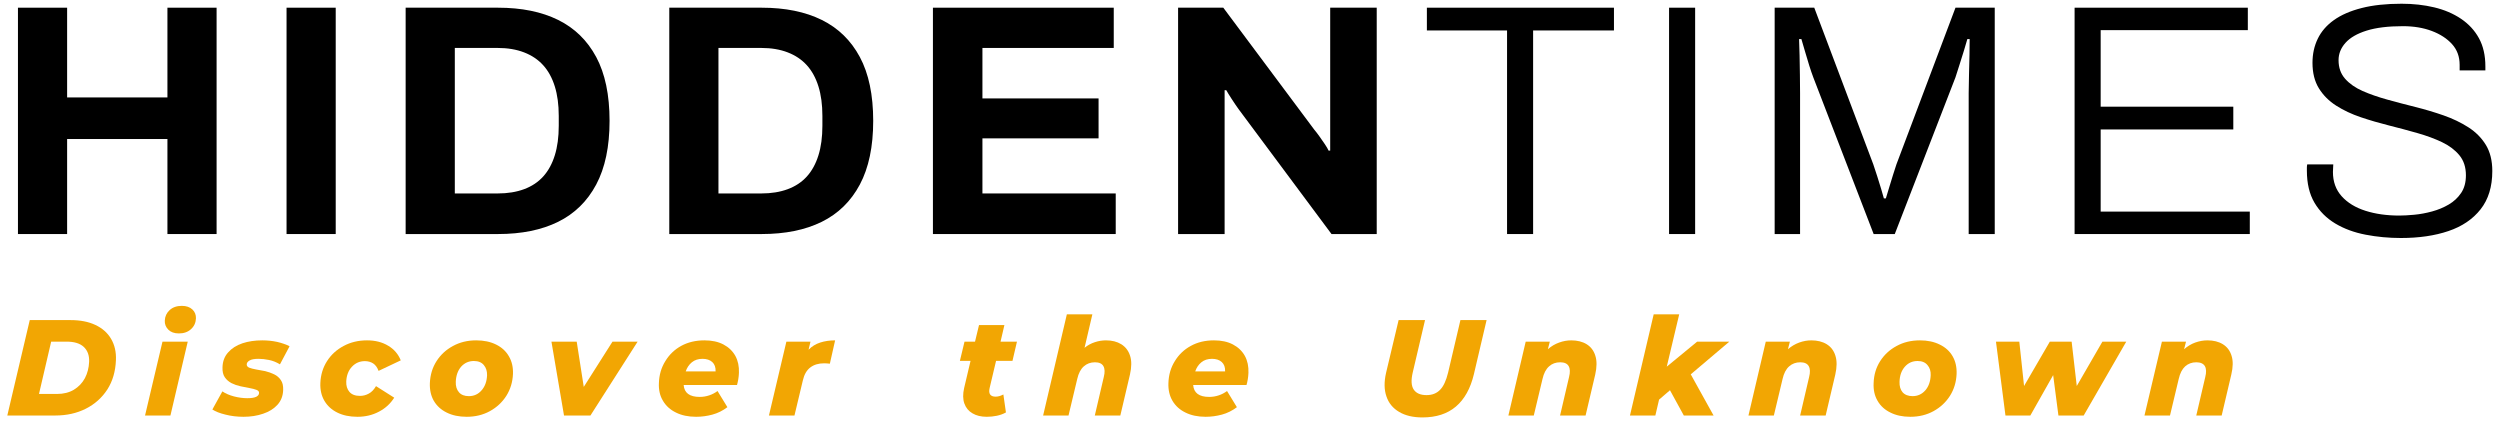
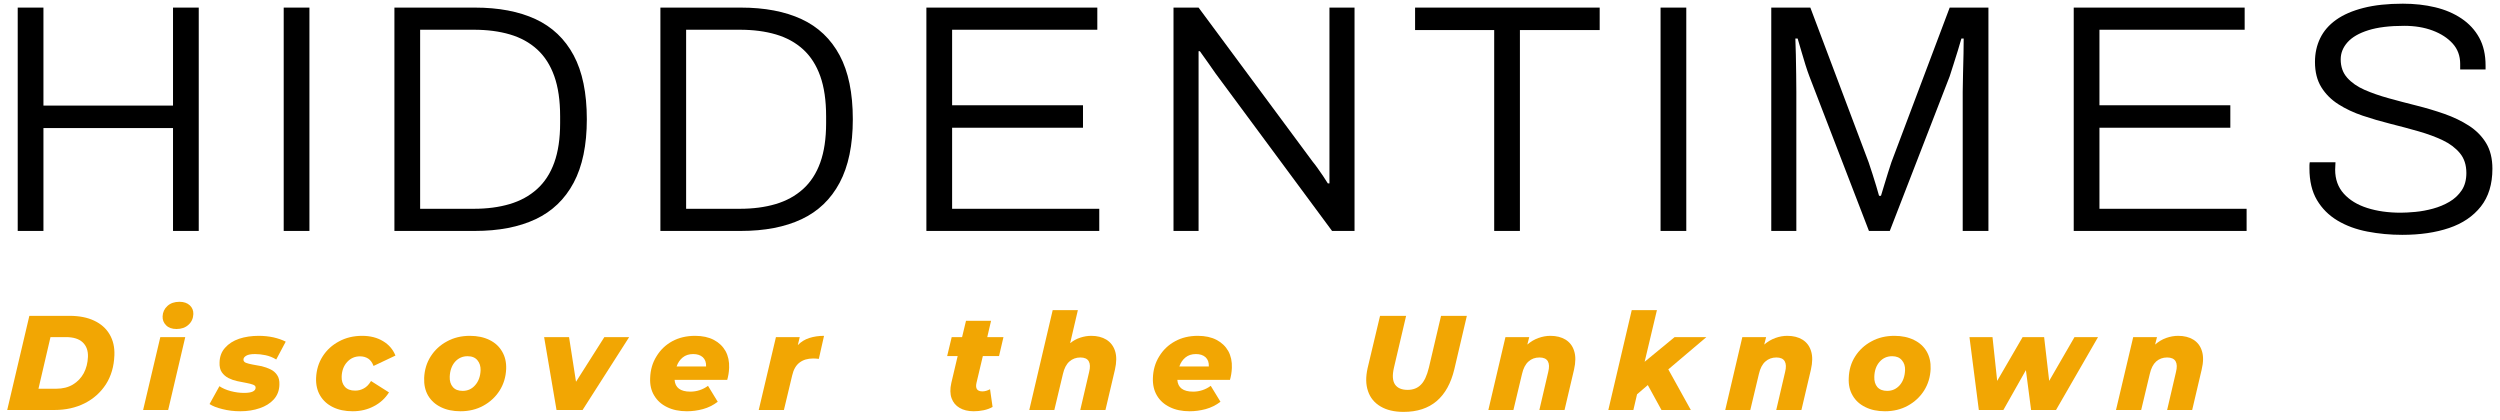
- <svg xmlns="http://www.w3.org/2000/svg" viewBox="512.5 89.5 1949.43 331.5" role="img" aria-label="HiddenTimes" class="ht-logo" part="svg">
+ <svg xmlns="http://www.w3.org/2000/svg" viewBox="512.5 89.5 1975.66 331.5" role="img" aria-label="HiddenTimes" class="ht-logo" part="svg">
  <g class="ht-wordmark" part="wordmark" fill="#000000">
-     <path class="ht-letter" part="letter" style="--i:0" d="M564.84 272L526.5 272L526.5 95.5L564.84 95.5L564.84 165.48L643.06 165.48L643.06 95.5L681.39 95.5L681.39 272L643.06 272L643.06 197.9L564.84 197.9L564.84 272Z" />
-     <path class="ht-letter" part="letter" style="--i:1" d="M774.28 272L735.94 272L735.94 95.5L774.28 95.5L774.28 272Z" />
-     <path class="ht-letter" part="letter" style="--i:2" d="M900.85 272L828.81 272L828.81 95.5L900.85 95.5Q928.38 95.5 947.68 105.02Q966.98 114.54 977.4 133.96Q987.82 153.39 987.82 183.75L987.82 183.75Q987.82 213.85 977.4 233.41Q966.98 252.96 947.68 262.48Q928.38 272 900.85 272L900.85 272ZM867.15 126.89L867.15 240.35L900.6 240.35Q912.18 240.35 921.18 237.01Q930.19 233.66 936.1 227.1Q942.02 220.54 945.11 210.64Q948.2 200.73 948.2 187.61L948.2 187.61L948.2 179.89Q948.2 166.77 945.11 156.86Q942.02 146.96 936.1 140.4Q930.19 133.84 921.18 130.36Q912.18 126.89 900.6 126.89L900.6 126.89L867.15 126.89Z" />
-     <path class="ht-letter" part="letter" style="--i:3" d="M1106.43 272L1034.39 272L1034.39 95.5L1106.43 95.5Q1133.96 95.5 1153.26 105.02Q1172.56 114.54 1182.98 133.96Q1193.4 153.39 1193.4 183.75L1193.4 183.75Q1193.4 213.85 1182.98 233.41Q1172.56 252.96 1153.26 262.48Q1133.96 272 1106.43 272L1106.43 272ZM1072.73 126.89L1072.73 240.35L1106.18 240.35Q1117.76 240.35 1126.76 237.01Q1135.77 233.66 1141.68 227.1Q1147.6 220.54 1150.69 210.64Q1153.78 200.73 1153.78 187.61L1153.78 187.61L1153.78 179.89Q1153.78 166.77 1150.69 156.86Q1147.6 146.96 1141.68 140.4Q1135.77 133.84 1126.76 130.36Q1117.76 126.89 1106.18 126.89L1106.18 126.89L1072.73 126.89Z" />
-     <path class="ht-letter" part="letter" style="--i:4" d="M1382.51 272L1239.97 272L1239.97 95.5L1380.97 95.5L1380.97 126.89L1278.57 126.89L1278.57 166.25L1369.13 166.25L1369.13 197.39L1278.57 197.39L1278.57 240.35L1382.51 240.35L1382.51 272Z" />
-     <path class="ht-letter" part="letter" style="--i:5" d="M1467.42 272L1431.14 272L1431.14 95.5L1466.39 95.5L1537.4 190.7Q1538.95 192.5 1541.26 195.71Q1543.58 198.93 1545.64 202.02Q1547.7 205.1 1548.47 206.91L1548.47 206.91L1549.75 206.91Q1549.75 202.53 1549.75 198.29Q1549.75 194.04 1549.75 190.7L1549.75 190.7L1549.75 95.5L1586.03 95.5L1586.03 272L1550.78 272L1478.23 174.49Q1475.65 170.89 1472.82 166.51Q1469.99 162.14 1468.71 159.82L1468.71 159.82L1467.42 159.82Q1467.42 163.68 1467.42 167.41Q1467.42 171.14 1467.42 174.49L1467.42 174.49L1467.42 272Z" />
-     <path class="ht-letter" part="letter" style="--i:6" d="M1707.98 272L1687.66 272L1687.66 113.25L1625.14 113.25L1625.14 95.5L1771.02 95.5L1771.02 113.25L1707.98 113.25L1707.98 272Z" />
-     <path class="ht-letter" part="letter" style="--i:7" d="M1834.32 272L1813.99 272L1813.99 95.5L1834.32 95.5L1834.32 272Z" />
-     <path class="ht-letter" part="letter" style="--i:8" d="M1916.14 272L1896.33 272L1896.33 95.5L1927.21 95.5L1973.26 217.71Q1974.81 222.09 1976.35 227.1Q1977.89 232.12 1979.31 236.62Q1980.72 241.13 1981.5 244.21L1981.5 244.21L1983.04 244.21Q1984.07 240.61 1985.61 235.72Q1987.16 230.83 1988.57 226.07Q1989.99 221.31 1991.27 217.71L1991.27 217.71L2037.33 95.5L2067.94 95.5L2067.94 272L2047.62 272L2047.62 162.14Q2047.62 155.71 2047.88 147.6Q2048.13 139.5 2048.26 131.78Q2048.39 124.06 2048.39 119.94L2048.39 119.94L2046.59 119.94Q2045.56 123.8 2043.89 129.08Q2042.22 134.35 2040.54 139.75Q2038.87 145.16 2037.33 149.79L2037.33 149.79L1989.99 272L1973.52 272L1926.44 149.79Q1924.89 145.67 1923.35 140.78Q1921.8 135.89 1920.26 130.49Q1918.72 125.09 1917.17 119.94L1917.17 119.94L1915.37 119.94Q1915.63 125.09 1915.76 132.81Q1915.89 140.53 1916.02 148.24Q1916.14 155.96 1916.14 162.14L1916.14 162.14L1916.14 272Z" />
-     <path class="ht-letter" part="letter" style="--i:9" d="M2266.83 272L2130.21 272L2130.21 95.5L2265.29 95.5L2265.29 113L2150.54 113L2150.54 172.69L2253.97 172.69L2253.97 190.44L2150.54 190.44L2150.54 254.5L2266.83 254.5L2266.83 272Z" />
-     <path class="ht-letter" part="letter" style="--i:10" d="M2384.67 275.09L2384.67 275.09Q2370.51 275.09 2357.14 272.51Q2343.76 269.94 2333.46 263.77Q2323.17 257.59 2317.26 247.56Q2311.34 237.52 2311.34 222.6L2311.34 222.6Q2311.34 221.31 2311.34 220.16Q2311.34 219 2311.6 217.71L2311.6 217.71L2331.92 217.71Q2331.92 218.74 2331.79 220.54Q2331.66 222.34 2331.66 223.63L2331.66 223.63Q2331.66 234.95 2338.48 242.54Q2345.3 250.13 2357.01 253.86Q2368.71 257.59 2383.38 257.59L2383.38 257.59Q2388.27 257.59 2395.09 256.95Q2401.9 256.31 2408.98 254.38Q2416.05 252.45 2421.97 248.97Q2427.89 245.5 2431.62 239.97Q2435.35 234.44 2435.35 226.2L2435.35 226.2Q2435.35 216.68 2430.21 210.51Q2425.06 204.33 2416.7 200.35Q2408.34 196.36 2397.53 193.27Q2386.72 190.18 2375.4 187.35Q2364.08 184.52 2353.4 180.92Q2342.73 177.32 2334.24 171.91Q2325.75 166.51 2320.73 158.41Q2315.71 150.3 2315.71 138.47L2315.71 138.47Q2315.71 128.18 2319.83 119.69Q2323.95 111.19 2332.44 105.15Q2340.93 99.1 2354.05 95.76Q2367.17 92.41 2385.18 92.41L2385.18 92.41Q2398.82 92.41 2410.65 95.24Q2422.49 98.07 2431.49 104.12Q2440.5 110.17 2445.51 119.3Q2450.53 128.43 2450.53 141.3L2450.53 141.3L2450.53 144.38L2430.46 144.38L2430.46 140.01Q2430.46 130.49 2424.55 123.93Q2418.63 117.37 2408.72 113.64Q2398.82 109.91 2386.21 109.91L2386.21 109.91Q2368.97 109.91 2357.91 113.38Q2346.84 116.85 2341.44 122.9Q2336.04 128.95 2336.04 136.41L2336.04 136.41Q2336.04 145.16 2341.18 150.95Q2346.33 156.73 2354.82 160.47Q2363.31 164.2 2373.99 167.15Q2384.67 170.11 2395.99 172.94Q2407.31 175.77 2417.98 179.5Q2428.66 183.24 2437.28 188.77Q2445.9 194.3 2450.92 202.53Q2455.93 210.77 2455.93 222.86L2455.93 222.86Q2455.93 241.13 2446.8 252.7Q2437.67 264.28 2421.71 269.68Q2405.76 275.09 2384.67 275.09Z" />
+     <path class="ht-letter" part="letter" style="--i:0" d="M546.83 272L526.5 272L526.5 95.5L546.83 95.5L546.83 172.94L649.23 172.94L649.23 95.5L669.56 95.5L669.56 272L649.23 272L649.23 190.7L546.83 190.7L546.83 272Z" />
+     <path class="ht-letter" part="letter" style="--i:1" d="M757.03 272L736.7 272L736.7 95.5L757.03 95.5L757.03 272Z" />
+     <path class="ht-letter" part="letter" style="--i:2" d="M887.74 272L824.19 272L824.19 95.5L887.74 95.5Q916.05 95.5 935.73 104.63Q955.41 113.77 965.83 133.19Q976.25 152.62 976.25 183.75L976.25 183.75Q976.25 214.37 965.83 233.92Q955.41 253.48 935.73 262.74Q916.05 272 887.74 272L887.74 272ZM844.52 113L844.52 254.5L886.97 254.5Q902.67 254.5 915.27 250.77Q927.88 247.04 936.89 238.94Q945.89 230.83 950.52 217.97Q955.15 205.1 955.15 186.84L955.15 186.84L955.15 181.43Q955.15 162.65 950.52 149.66Q945.89 136.67 937.01 128.56Q928.14 120.46 915.53 116.73Q902.92 113 886.97 113L886.97 113L844.52 113Z" />
+     <path class="ht-letter" part="letter" style="--i:3" d="M1097.94 272L1034.39 272L1034.39 95.5L1097.94 95.5Q1126.25 95.5 1145.93 104.63Q1165.61 113.77 1176.03 133.19Q1186.45 152.62 1186.45 183.75L1186.45 183.75Q1186.45 214.37 1176.03 233.92Q1165.61 253.48 1145.93 262.74Q1126.25 272 1097.94 272L1097.94 272ZM1054.72 113L1054.72 254.5L1097.17 254.5Q1112.87 254.5 1125.47 250.77Q1138.08 247.04 1147.09 238.94Q1156.09 230.83 1160.72 217.97Q1165.35 205.1 1165.35 186.84L1165.35 186.84L1165.35 181.43Q1165.35 162.65 1160.72 149.66Q1156.09 136.67 1147.21 128.56Q1138.34 120.46 1125.73 116.73Q1113.12 113 1097.17 113L1097.17 113L1054.72 113Z" />
+     <path class="ht-letter" part="letter" style="--i:4" d="M1381.21 272L1244.59 272L1244.59 95.5L1379.67 95.5L1379.67 113L1264.92 113L1264.92 172.69L1368.35 172.69L1368.35 190.44L1264.92 190.44L1264.92 254.5L1381.21 254.5L1381.21 272Z" />
+     <path class="ht-letter" part="letter" style="--i:5" d="M1459.69 272L1439.88 272L1439.88 95.5L1459.69 95.5L1550 217.45Q1551.55 219.26 1553.73 222.34Q1555.92 225.43 1558.11 228.65Q1560.29 231.86 1561.84 234.44L1561.84 234.44L1563.12 234.44Q1563.12 230.06 1563.12 225.82Q1563.12 221.57 1563.12 217.45L1563.12 217.45L1563.12 95.5L1582.94 95.5L1582.94 272L1565.18 272L1473.07 147.47Q1471.27 144.9 1467.41 139.37Q1463.55 133.84 1460.72 129.98L1460.72 129.98L1459.69 129.98Q1459.69 134.35 1459.69 138.6Q1459.69 142.84 1459.69 147.47L1459.69 147.47L1459.69 272Z" />
+     <path class="ht-letter" part="letter" style="--i:6" d="M1713.63 272L1693.31 272L1693.31 113.25L1630.79 113.25L1630.79 95.5L1776.67 95.5L1776.67 113.25L1713.63 113.25L1713.63 272Z" />
+     <path class="ht-letter" part="letter" style="--i:7" d="M1845.11 272L1824.78 272L1824.78 95.5L1845.11 95.5L1845.11 272Z" />
+     <path class="ht-letter" part="letter" style="--i:8" d="M1932.08 272L1912.27 272L1912.27 95.5L1943.15 95.5L1989.2 217.71Q1990.75 222.09 1992.29 227.1Q1993.83 232.12 1995.25 236.62Q1996.66 241.13 1997.44 244.21L1997.44 244.21L1998.98 244.21Q2000.01 240.61 2001.55 235.72Q2003.1 230.83 2004.51 226.07Q2005.93 221.31 2007.21 217.71L2007.21 217.71L2053.27 95.5L2083.88 95.5L2083.88 272L2063.56 272L2063.56 162.14Q2063.56 155.71 2063.82 147.6Q2064.07 139.5 2064.2 131.78Q2064.33 124.06 2064.33 119.94L2064.33 119.94L2062.53 119.94Q2061.5 123.8 2059.83 129.08Q2058.16 134.35 2056.48 139.75Q2054.81 145.16 2053.27 149.79L2053.27 149.79L2005.93 272L1989.46 272L1942.38 149.79Q1940.83 145.67 1939.29 140.78Q1937.74 135.89 1936.2 130.49Q1934.66 125.09 1933.11 119.94L1933.11 119.94L1931.31 119.94Q1931.57 125.09 1931.7 132.81Q1931.83 140.53 1931.96 148.24Q1932.08 155.96 1932.08 162.14L1932.08 162.14L1932.08 272Z" />
+     <path class="ht-letter" part="letter" style="--i:9" d="M2287.91 272L2151.29 272L2151.29 95.5L2286.37 95.5L2286.37 113L2171.62 113L2171.62 172.69L2275.05 172.69L2275.05 190.44L2171.62 190.44L2171.62 254.5L2287.91 254.5L2287.91 272Z" />
+     <path class="ht-letter" part="letter" style="--i:10" d="M2410.9 275.09L2410.9 275.09Q2396.74 275.09 2383.37 272.51Q2369.99 269.94 2359.69 263.77Q2349.4 257.59 2343.49 247.56Q2337.57 237.52 2337.57 222.6L2337.57 222.6Q2337.57 221.31 2337.57 220.16Q2337.57 219 2337.83 217.71L2337.83 217.71L2358.15 217.71Q2358.15 218.74 2358.02 220.54Q2357.89 222.34 2357.89 223.63L2357.89 223.63Q2357.89 234.95 2364.71 242.54Q2371.53 250.13 2383.24 253.86Q2394.94 257.59 2409.61 257.59L2409.61 257.59Q2414.5 257.59 2421.32 256.95Q2428.13 256.31 2435.21 254.38Q2442.28 252.45 2448.2 248.97Q2454.12 245.5 2457.85 239.97Q2461.58 234.44 2461.58 226.2L2461.58 226.2Q2461.58 216.68 2456.44 210.51Q2451.29 204.33 2442.93 200.35Q2434.57 196.36 2423.76 193.27Q2412.95 190.18 2401.63 187.35Q2390.31 184.52 2379.63 180.92Q2368.96 177.32 2360.47 171.91Q2351.98 166.51 2346.96 158.41Q2341.94 150.3 2341.94 138.47L2341.94 138.47Q2341.94 128.18 2346.06 119.69Q2350.18 111.19 2358.67 105.15Q2367.16 99.1 2380.28 95.76Q2393.4 92.41 2411.41 92.41L2411.41 92.41Q2425.05 92.41 2436.88 95.24Q2448.72 98.07 2457.72 104.12Q2466.73 110.17 2471.74 119.3Q2476.76 128.43 2476.76 141.3L2476.76 141.3L2476.76 144.38L2456.69 144.38L2456.69 140.01Q2456.69 130.49 2450.78 123.93Q2444.86 117.37 2434.95 113.64Q2425.05 109.91 2412.44 109.91L2412.44 109.91Q2395.2 109.91 2384.14 113.38Q2373.07 116.85 2367.67 122.9Q2362.27 128.95 2362.27 136.41L2362.27 136.41Q2362.27 145.16 2367.41 150.95Q2372.56 156.73 2381.05 160.47Q2389.54 164.2 2400.22 167.15Q2410.9 170.11 2422.22 172.94Q2433.54 175.77 2444.21 179.5Q2454.89 183.24 2463.51 188.77Q2472.13 194.3 2477.15 202.53Q2482.16 210.77 2482.16 222.86L2482.16 222.86Q2482.16 241.13 2473.03 252.7Q2463.9 264.28 2447.94 269.68Q2431.99 275.09 2410.9 275.09Z" />
  </g>
  <g class="ht-tagline" part="tagline" fill="#F2A603">
    <path class="ht-tagline-letter" part="tagline-letter" style="--i:0" d="M555.6 413.5L518.2 413.5L535.7 339.1L567.5 339.1Q578.9 339.1 586.9 342.9Q595 346.7 599.1 353.7Q603.3 360.8 602.9 370.3L602.9 370.3Q602.4 383.5 596.2 393.2Q589.9 402.9 579.4 408.2Q568.9 413.5 555.6 413.5L555.6 413.5ZM552.4 355.9L542.9 396.7L556.9 396.7Q564.6 396.7 570.1 393.4Q575.6 390.1 578.7 384.4Q581.7 378.7 582 371.6L582 371.6Q582.3 364.2 577.8 360Q573.4 355.9 564.5 355.9L564.5 355.9L552.4 355.9Z" />
    <path class="ht-tagline-letter" part="tagline-letter" style="--i:1" d="M645.4 413.5L625.6 413.5L639.2 355.9L658.9 355.9L645.4 413.5ZM652 349.5L652 349.5Q646.7 349.5 643.8 346.6Q640.8 343.6 641 339.5L641 339.5Q641.2 334.6 644.8 331.3Q648.4 328 654.3 328L654.3 328Q659.5 328 662.5 330.8Q665.4 333.5 665.3 337.7L665.3 337.7Q665.1 342.9 661.4 346.2Q657.8 349.5 652 349.5Z" />
    <path class="ht-tagline-letter" part="tagline-letter" style="--i:2" d="M702.4 414.5L702.4 414.5Q694.9 414.5 688.3 412.8Q681.7 411.2 678.1 408.8L678.1 408.8L685.9 394.7Q689.6 397.2 694.9 398.6Q700.3 400 705.3 400L705.3 400Q710.1 400 712.3 398.9Q714.5 397.8 714.5 395.9L714.5 395.9Q714.6 394.3 712.5 393.5Q710.4 392.7 707.1 392.1Q703.7 391.5 700 390.7Q696.3 389.9 693.1 388.3Q689.8 386.6 687.8 383.7Q685.8 380.8 686 375.9L686 375.9Q686.2 368.9 690.4 364.3Q694.5 359.6 701.5 357.2Q708.4 354.9 717 354.9L717 354.9Q723 354.9 728.6 356.1Q734.2 357.4 738.3 359.5L738.3 359.5L730.8 373.6Q726.7 371.1 722.3 370.2Q717.9 369.3 714.1 369.3L714.1 369.3Q709.2 369.3 707.1 370.6Q704.9 371.9 704.9 373.6L704.9 373.6Q704.8 375.3 706.8 376.2Q708.9 377 712.2 377.6Q715.5 378.1 719.3 378.9Q723 379.8 726.3 381.4Q729.6 383 731.5 385.9Q733.5 388.7 733.3 393.6L733.3 393.6Q733.1 400.5 728.8 405.2Q724.6 409.8 717.7 412.1Q710.8 414.5 702.4 414.5Z" />
    <path class="ht-tagline-letter" part="tagline-letter" style="--i:3" d="M791.2 414.5L791.2 414.5Q782.1 414.5 775.5 411.2Q769 408 765.5 402.1Q762 396.2 762.3 388.2L762.3 388.2Q762.7 378.6 767.5 371.1Q772.3 363.6 780.4 359.3Q788.5 354.9 798.7 354.9L798.7 354.9Q808.3 354.9 815.2 359.1Q822.1 363.2 825 370.5L825 370.5L807.7 378.7Q806.2 374.7 803.5 372.9Q800.7 371.1 797 371.1L797 371.1Q791 371.1 786.9 375.5Q782.8 379.9 782.5 387L782.5 387Q782.3 392 785 395.1Q787.7 398.2 793.2 398.2L793.2 398.2Q796.9 398.2 800.1 396.4Q803.3 394.7 805.7 390.6L805.7 390.6L819.9 399.6Q815.5 406.6 808 410.5Q800.5 414.5 791.2 414.5Z" />
    <path class="ht-tagline-letter" part="tagline-letter" style="--i:4" d="M876.4 414.5L876.4 414.5Q867.4 414.5 860.8 411.2Q854.3 408 850.8 402.1Q847.4 396.2 847.7 388.2L847.7 388.2Q848.1 378.6 852.9 371.1Q857.7 363.6 865.7 359.3Q873.7 354.9 883.8 354.9L883.8 354.9Q892.8 354.9 899.4 358.2Q905.9 361.4 909.3 367.3Q912.8 373.2 912.5 381.1L912.5 381.1Q912.1 390.6 907.3 398.2Q902.5 405.7 894.5 410.1Q886.5 414.5 876.4 414.5ZM878.1 398.4L878.1 398.4Q884.1 398.4 888 393.9Q892 389.4 892.3 382.1L892.3 382.1Q892.4 377.3 889.8 374.2Q887.2 371 882 371L882 371Q876.1 371 872.1 375.4Q868.2 379.9 867.9 387.2L867.9 387.2Q867.7 392.3 870.4 395.4Q873 398.4 878.1 398.4Z" />
    <path class="ht-tagline-letter" part="tagline-letter" style="--i:5" d="M972.9 413.5L952.3 413.5L942.5 355.9L962.2 355.9L967.7 391.2L990.1 355.9L1009.7 355.9L972.9 413.5Z" />
    <path class="ht-tagline-letter" part="tagline-letter" style="--i:6" d="M1055.3 414.5L1055.3 414.5Q1046.2 414.5 1039.6 411.2Q1033 408 1029.5 402.1Q1025.9 396.2 1026.3 388.2L1026.3 388.2Q1026.6 378.6 1031.3 371.1Q1035.9 363.5 1043.7 359.2Q1051.6 354.9 1061.8 354.9L1061.8 354.9Q1070.5 354.9 1076.6 358.1Q1082.7 361.3 1085.9 367Q1089 372.7 1088.7 380.2L1088.7 380.2Q1088.6 382.8 1088.2 385.2Q1087.8 387.6 1087.2 389.7L1087.2 389.7L1045.6 389.7Q1046.3 399 1058.1 399L1058.1 399Q1061.9 399 1065.5 397.8Q1069.1 396.6 1072 394.4L1072 394.4L1079.7 407Q1074.3 411.1 1068 412.8Q1061.7 414.5 1055.3 414.5ZM1047.2 379.1L1047.2 379.1L1070.5 379.1Q1070.7 374.4 1067.9 371.8Q1065.1 369.3 1060.3 369.3L1060.3 369.3Q1055.3 369.3 1052 372Q1048.7 374.7 1047.2 379.1Z" />
    <path class="ht-tagline-letter" part="tagline-letter" style="--i:7" d="M1132 413.5L1112.1 413.5L1125.7 355.9L1144.5 355.9L1143 362.2Q1146.8 358.3 1152.1 356.6Q1157.4 354.9 1163.7 354.9L1163.7 354.9L1159.6 373.1Q1157.2 372.8 1155.1 372.8L1155.1 372.8Q1148.6 372.8 1144.4 376Q1140.1 379.2 1138.5 386.3L1138.5 386.3L1132 413.5Z" />
    <path class="ht-tagline-letter" part="tagline-letter" style="--i:8" d="M1282 414.5L1282 414.5Q1275.3 414.5 1270.8 411.8Q1266.3 409.2 1264.5 404.2Q1262.7 399.2 1264.3 392.1L1264.3 392.1L1269.3 370.9L1261 370.9L1264.6 355.9L1272.8 355.9L1275.9 343L1295.7 343L1292.7 355.9L1305.5 355.9L1302 370.9L1289.2 370.9L1284.2 392Q1282.6 398.8 1288.9 398.8L1288.9 398.8Q1291.7 398.8 1294.9 397.1L1294.9 397.1L1296.9 411.1Q1293.7 412.9 1289.8 413.7Q1285.9 414.5 1282 414.5Z" />
    <path class="ht-tagline-letter" part="tagline-letter" style="--i:9" d="M1374.9 354.9L1374.9 354.9Q1381.9 354.9 1386.8 357.9Q1391.8 361 1393.7 366.9Q1395.6 372.8 1393.6 381.6L1393.6 381.6L1386.1 413.5L1366.2 413.5L1373.2 383.5Q1374.6 378 1372.9 375Q1371.2 372 1366.3 372L1366.3 372Q1361.2 372 1357.6 375.2Q1354 378.4 1352.5 385L1352.5 385L1345.7 413.5L1325.9 413.5L1344.4 334.6L1364.3 334.6L1358.2 360.7Q1361.9 357.7 1366.3 356.3Q1370.6 354.9 1374.9 354.9Z" />
    <path class="ht-tagline-letter" part="tagline-letter" style="--i:10" d="M1452.6 414.5L1452.6 414.5Q1443.5 414.5 1436.9 411.2Q1430.3 408 1426.8 402.1Q1423.3 396.2 1423.6 388.2L1423.6 388.2Q1423.9 378.6 1428.6 371.1Q1433.2 363.5 1441.1 359.2Q1448.9 354.9 1459.1 354.9L1459.1 354.9Q1467.8 354.9 1473.9 358.1Q1480 361.3 1483.2 367Q1486.3 372.7 1486 380.2L1486 380.2Q1485.9 382.8 1485.5 385.2Q1485.1 387.6 1484.5 389.7L1484.5 389.7L1442.9 389.7Q1443.6 399 1455.4 399L1455.4 399Q1459.2 399 1462.8 397.8Q1466.4 396.6 1469.3 394.4L1469.3 394.4L1477 407Q1471.6 411.1 1465.3 412.8Q1459 414.5 1452.6 414.5ZM1444.5 379.1L1444.5 379.1L1467.8 379.1Q1468 374.4 1465.2 371.8Q1462.4 369.3 1457.6 369.3L1457.6 369.3Q1452.6 369.3 1449.3 372Q1446 374.7 1444.5 379.1Z" />
    <path class="ht-tagline-letter" part="tagline-letter" style="--i:11" d="M1621.7 415L1621.7 415Q1610.7 415 1603.5 410.7Q1596.2 406.4 1593.6 398.6Q1590.9 390.9 1593.3 380.3L1593.3 380.3L1603.1 339.1L1623.7 339.1L1614.1 380Q1612 389 1614.9 393.3Q1617.8 397.6 1624.9 397.6L1624.9 397.6Q1631.4 397.6 1635.4 393.5Q1639.4 389.5 1641.7 380L1641.7 380L1651.3 339.1L1671.7 339.1L1661.8 381.3Q1657.8 398 1647.8 406.5Q1637.8 415 1621.7 415Z" />
    <path class="ht-tagline-letter" part="tagline-letter" style="--i:12" d="M1737.7 354.9L1737.7 354.9Q1744.8 354.9 1749.7 357.9Q1754.7 361 1756.5 366.9Q1758.4 372.8 1756.4 381.6L1756.4 381.6L1748.9 413.5L1729 413.5L1736 383.5Q1737.4 378 1735.7 375Q1734 372 1729.1 372L1729.1 372Q1723.9 372 1720.4 375.2Q1716.8 378.4 1715.3 385L1715.3 385L1708.5 413.5L1688.7 413.5L1702.2 355.9L1721 355.9L1719.5 361.8Q1723.5 358.3 1728.3 356.6Q1733 354.9 1737.7 354.9Z" />
    <path class="ht-tagline-letter" part="tagline-letter" style="--i:13" d="M1803.3 413.5L1783.5 413.5L1802 334.6L1821.9 334.6L1812.2 375.4L1835.9 355.9L1861 355.9L1830.9 381.4L1848.7 413.5L1825.5 413.5L1814.7 393.8L1806.2 401.1L1803.3 413.5Z" />
    <path class="ht-tagline-letter" part="tagline-letter" style="--i:14" d="M1924.9 354.9L1924.9 354.9Q1932 354.9 1936.9 357.9Q1941.9 361 1943.7 366.9Q1945.6 372.8 1943.6 381.6L1943.6 381.6L1936.1 413.5L1916.2 413.5L1923.2 383.5Q1924.6 378 1922.9 375Q1921.2 372 1916.3 372L1916.3 372Q1911.2 372 1907.6 375.2Q1904 378.4 1902.5 385L1902.5 385L1895.7 413.5L1875.9 413.5L1889.4 355.9L1908.2 355.9L1906.7 361.8Q1910.8 358.3 1915.5 356.6Q1920.2 354.9 1924.9 354.9Z" />
    <path class="ht-tagline-letter" part="tagline-letter" style="--i:15" d="M2002.1 414.5L2002.1 414.5Q1993.1 414.5 1986.6 411.2Q1980 408 1976.6 402.1Q1973.1 396.2 1973.5 388.2L1973.5 388.2Q1973.8 378.6 1978.6 371.1Q1983.4 363.6 1991.4 359.3Q1999.4 354.9 2009.6 354.9L2009.6 354.9Q2018.5 354.9 2025.1 358.2Q2031.7 361.4 2035.1 367.3Q2038.5 373.2 2038.2 381.1L2038.2 381.1Q2037.8 390.6 2033 398.2Q2028.2 405.7 2020.2 410.1Q2012.2 414.5 2002.1 414.5ZM2003.9 398.4L2003.9 398.4Q2009.8 398.4 2013.8 393.9Q2017.7 389.4 2018 382.1L2018 382.1Q2018.2 377.3 2015.5 374.2Q2012.9 371 2007.8 371L2007.8 371Q2001.8 371 1997.9 375.4Q1993.9 379.9 1993.7 387.2L1993.7 387.2Q1993.5 392.3 1996.1 395.4Q1998.8 398.4 2003.9 398.4Z" />
    <path class="ht-tagline-letter" part="tagline-letter" style="--i:16" d="M2095.7 413.5L2076.3 413.5L2068.9 355.9L2087.1 355.9L2090.8 390.5L2110.9 355.9L2127.9 355.9L2131.9 390.5L2151.9 355.9L2170.5 355.9L2137.3 413.5L2117.6 413.5L2113.5 382L2095.7 413.5Z" />
    <path class="ht-tagline-letter" part="tagline-letter" style="--i:17" d="M2233.8 354.9L2233.8 354.9Q2240.9 354.9 2245.8 357.9Q2250.8 361 2252.6 366.9Q2254.5 372.8 2252.4 381.6L2252.4 381.6L2244.9 413.5L2225.1 413.5L2232.1 383.5Q2233.5 378 2231.8 375Q2230 372 2225.1 372L2225.1 372Q2220 372 2216.4 375.2Q2212.9 378.4 2211.4 385L2211.4 385L2204.6 413.5L2184.7 413.5L2198.3 355.9L2217.1 355.9L2215.6 361.8Q2219.6 358.3 2224.3 356.6Q2229.1 354.9 2233.8 354.9Z" />
  </g>
</svg>
